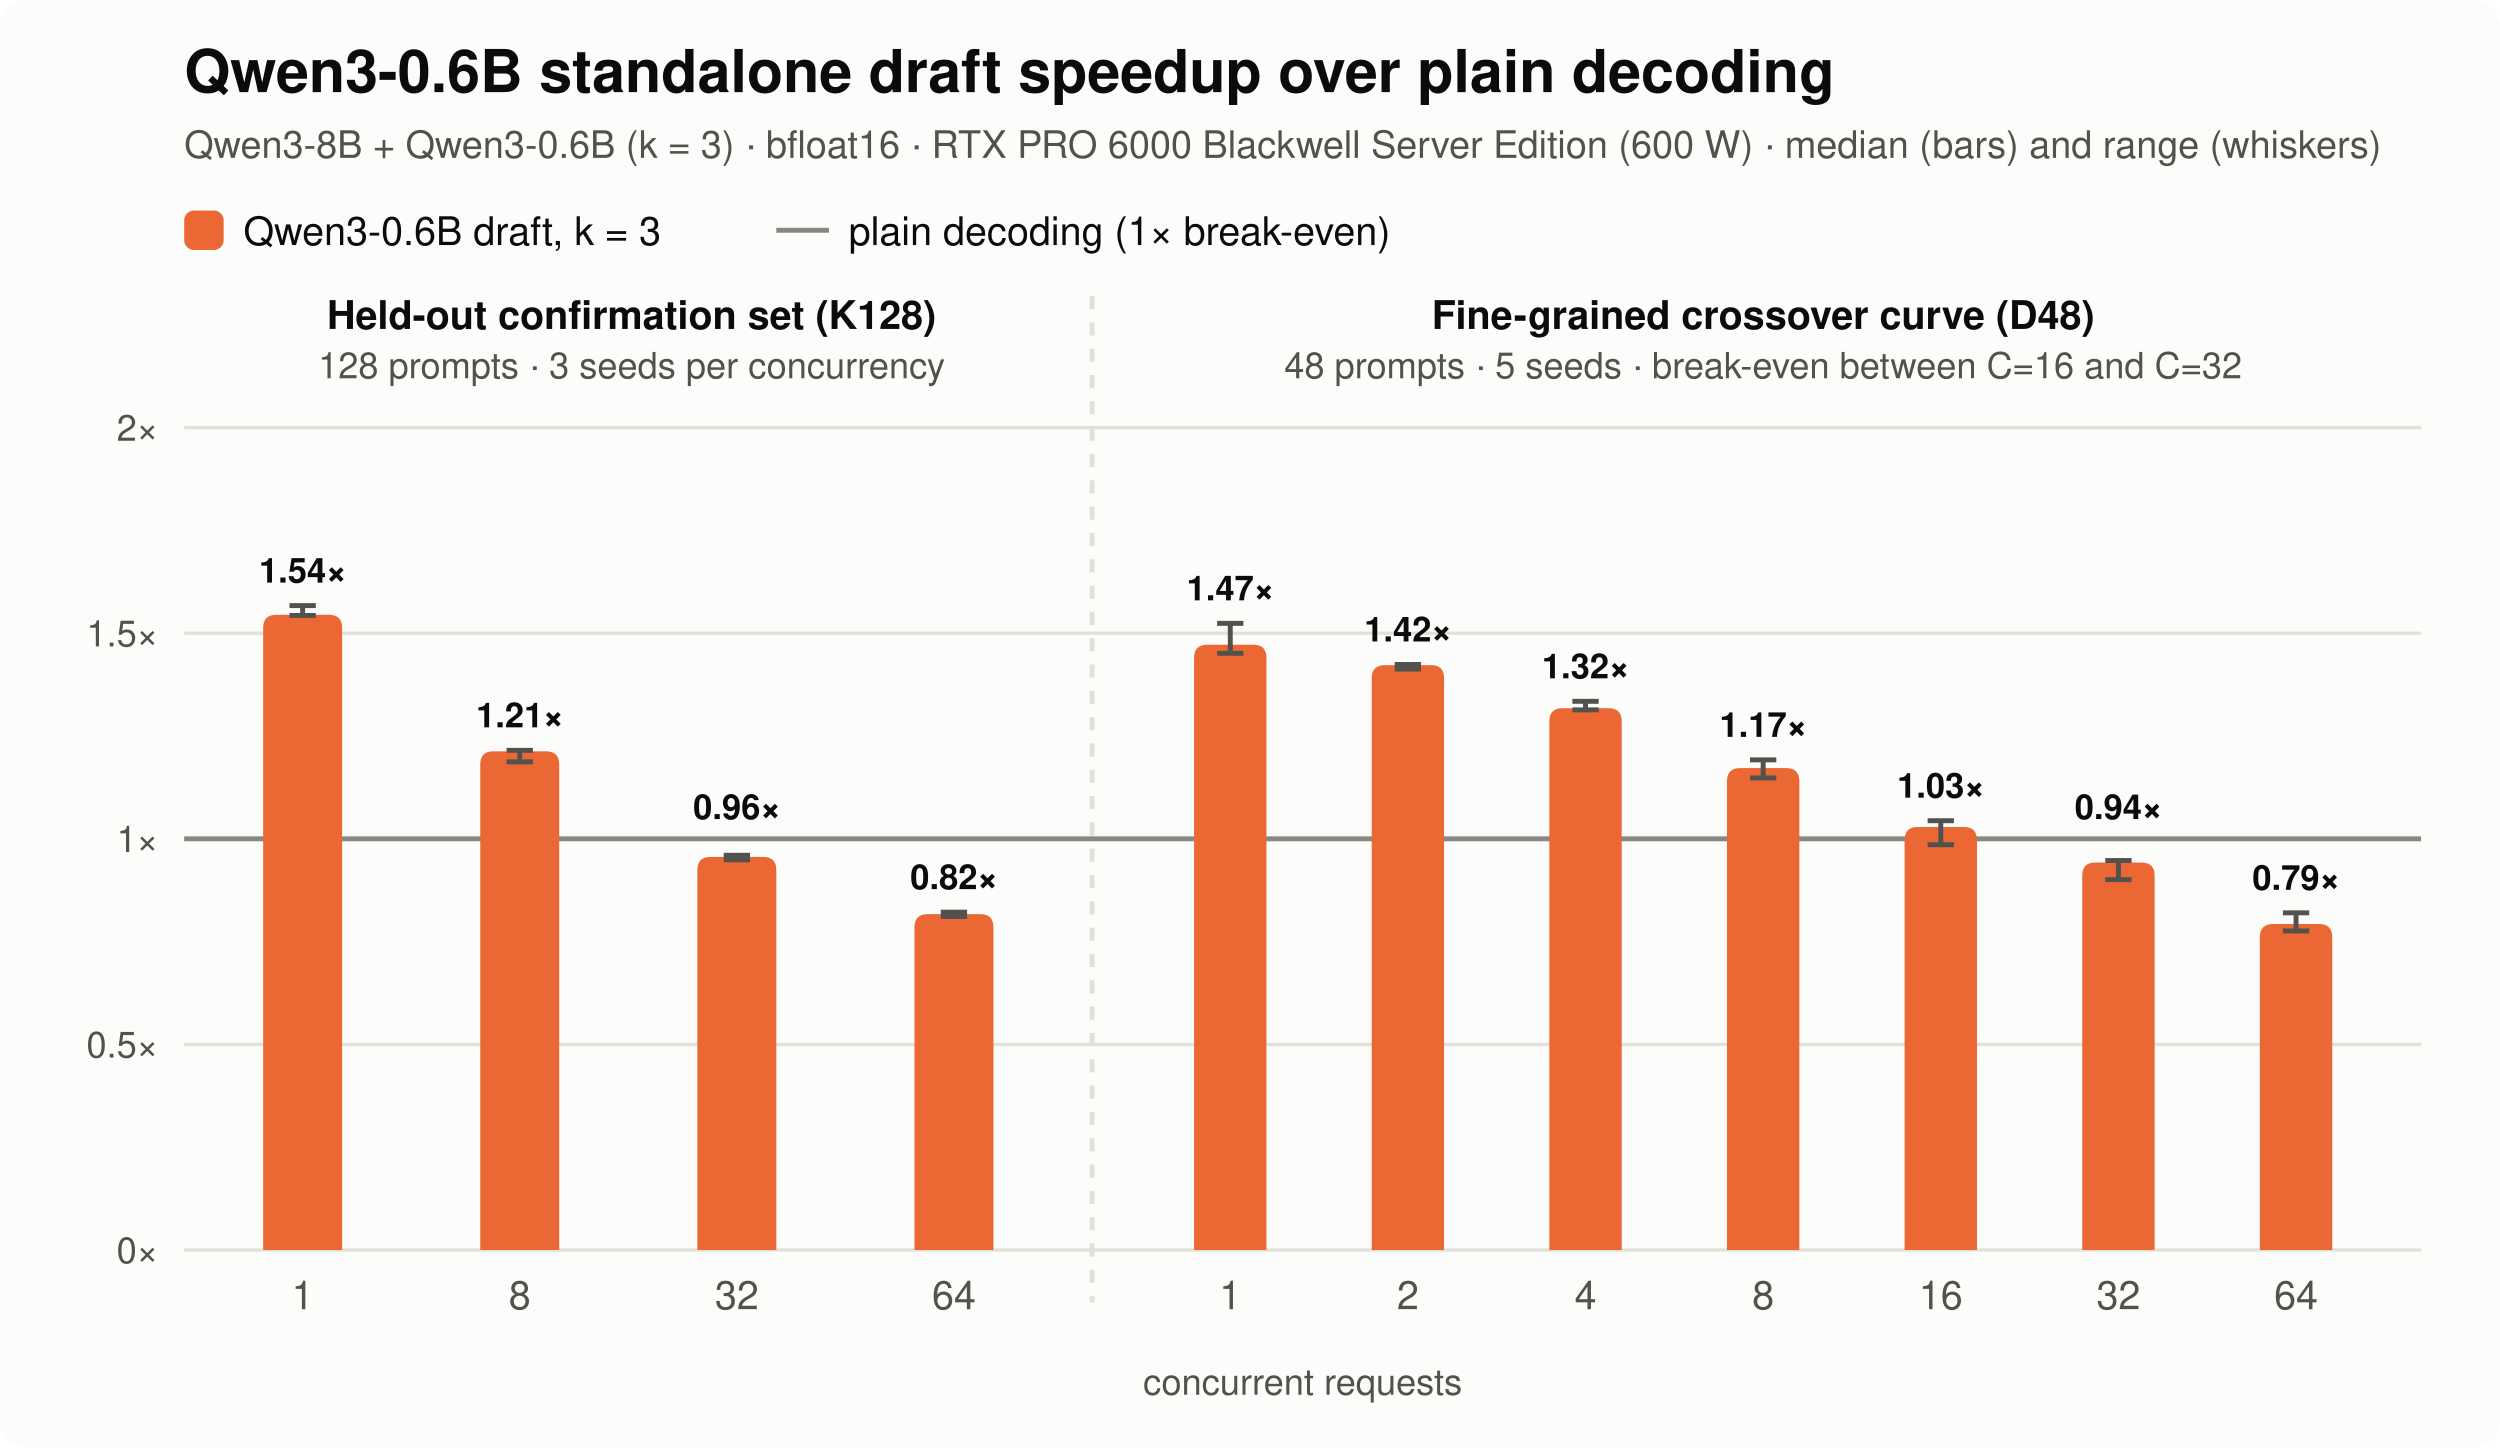
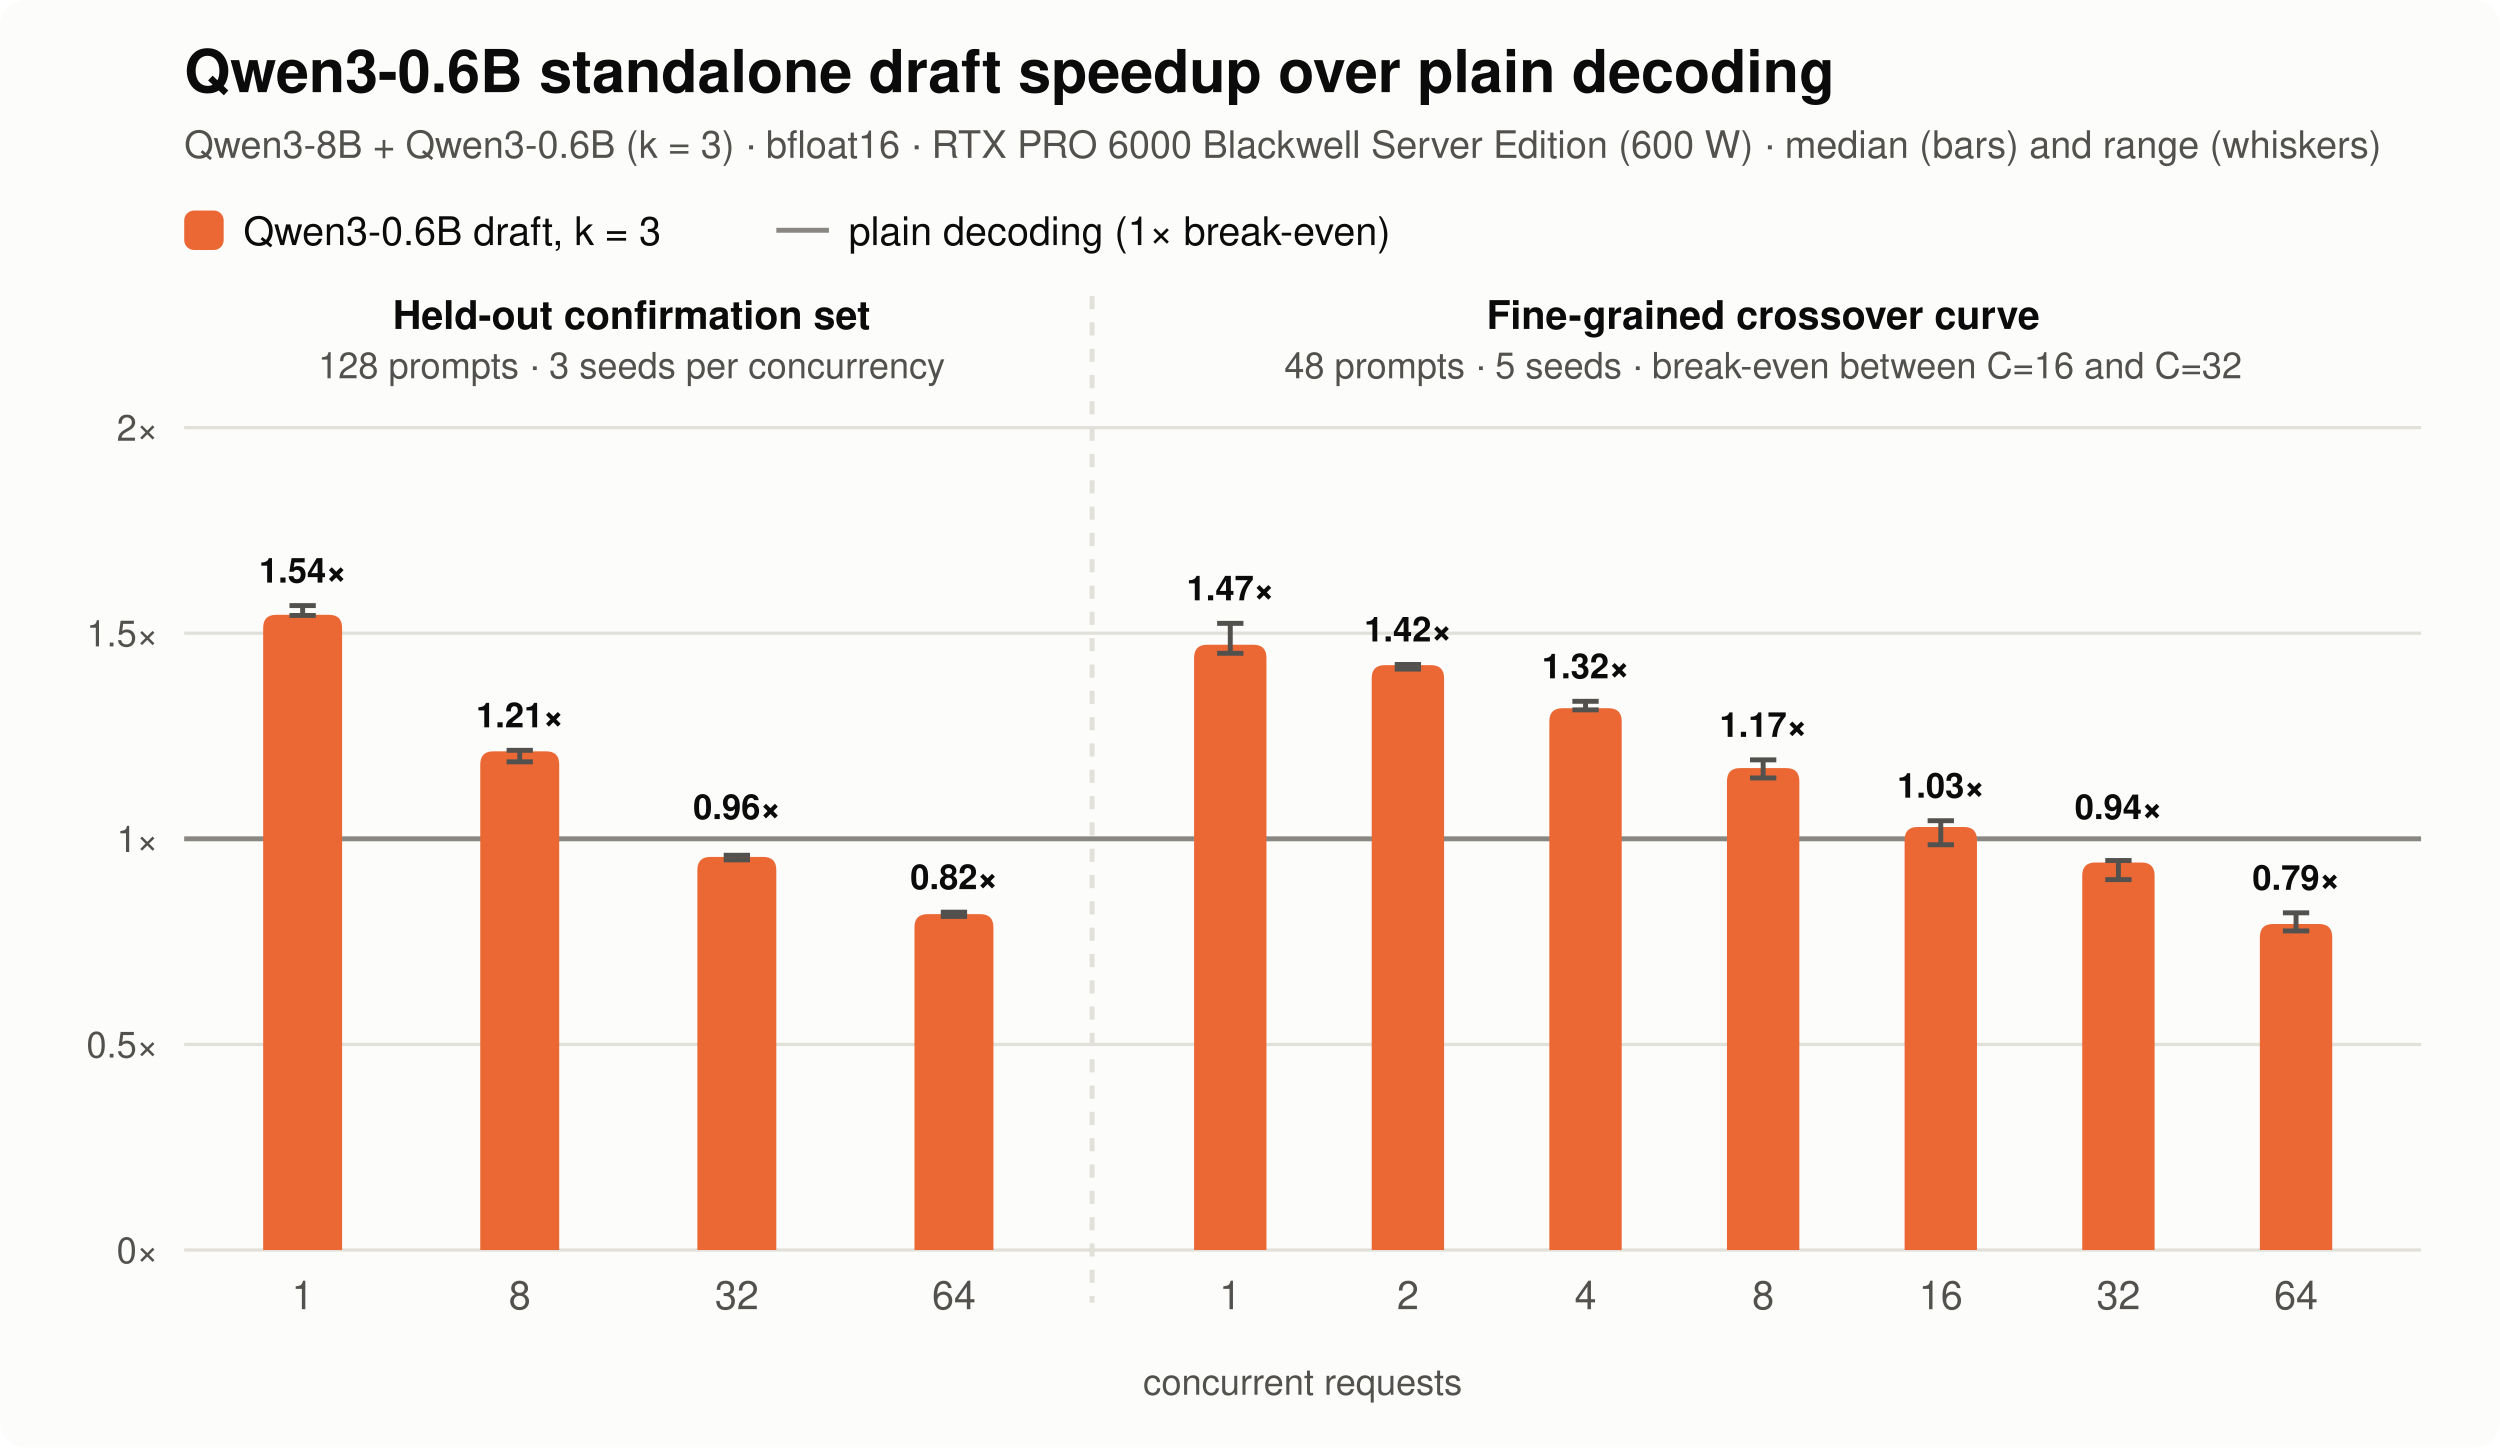
<svg xmlns="http://www.w3.org/2000/svg" viewBox="0 0 760 440" width="760" height="440" role="img">
  <rect width="760" height="440" fill="#fcfcfb" rx="8" />
  <text x="56.0" y="28.0" font-size="18" fill="#0b0b0b" text-anchor="start" font-weight="600" font-family="-apple-system, BlinkMacSystemFont, Segoe UI, Helvetica, Arial, sans-serif">Qwen3-0.6B standalone draft speedup over plain decoding</text>
  <text x="56.0" y="48.0" font-size="11.5" fill="#52514e" text-anchor="start" font-weight="normal" font-family="-apple-system, BlinkMacSystemFont, Segoe UI, Helvetica, Arial, sans-serif">Qwen3-8B + Qwen3-0.6B (k = 3) · bfloat16 · RTX PRO 6000 Blackwell Server Edition (600 W) · median (bars) and range (whiskers)</text>
  <rect x="56" y="64" width="12" height="12" rx="3" fill="#eb6834" />
  <text x="74.0" y="74.5" font-size="12" fill="#0b0b0b" text-anchor="start" font-weight="normal" font-family="-apple-system, BlinkMacSystemFont, Segoe UI, Helvetica, Arial, sans-serif">Qwen3-0.6B draft, k = 3</text>
  <line x1="236" y1="70" x2="252" y2="70" stroke="#898781" stroke-width="1.5" />
  <text x="258.0" y="74.5" font-size="12" fill="#0b0b0b" text-anchor="start" font-weight="normal" font-family="-apple-system, BlinkMacSystemFont, Segoe UI, Helvetica, Arial, sans-serif">plain decoding (1× break-even)</text>
-   <text x="192.0" y="100.0" font-size="12" fill="#0b0b0b" text-anchor="middle" font-weight="600" font-family="-apple-system, BlinkMacSystemFont, Segoe UI, Helvetica, Arial, sans-serif">Held-out confirmation set (K128)</text>
+   <text x="192.0" y="100.0" font-size="12" fill="#0b0b0b" text-anchor="middle" font-weight="600" font-family="-apple-system, BlinkMacSystemFont, Segoe UI, Helvetica, Arial, sans-serif">Held-out confirmation set</text>
  <text x="192.0" y="115.0" font-size="11" fill="#52514e" text-anchor="middle" font-weight="normal" font-family="-apple-system, BlinkMacSystemFont, Segoe UI, Helvetica, Arial, sans-serif">128 prompts · 3 seeds per concurrency</text>
-   <text x="536.0" y="100.0" font-size="12" fill="#0b0b0b" text-anchor="middle" font-weight="600" font-family="-apple-system, BlinkMacSystemFont, Segoe UI, Helvetica, Arial, sans-serif">Fine-grained crossover curve (D48)</text>
+   <text x="536.0" y="100.0" font-size="12" fill="#0b0b0b" text-anchor="middle" font-weight="600" font-family="-apple-system, BlinkMacSystemFont, Segoe UI, Helvetica, Arial, sans-serif">Fine-grained crossover curve</text>
  <text x="536.0" y="115.0" font-size="11" fill="#52514e" text-anchor="middle" font-weight="normal" font-family="-apple-system, BlinkMacSystemFont, Segoe UI, Helvetica, Arial, sans-serif">48 prompts · 5 seeds · break-even between C=16 and C=32</text>
  <line x1="56" y1="380.0" x2="736" y2="380.0" stroke="#e1e0d9" stroke-width="1" />
  <text x="48.0" y="384.0" font-size="11" fill="#52514e" text-anchor="end" font-weight="normal" font-family="-apple-system, BlinkMacSystemFont, Segoe UI, Helvetica, Arial, sans-serif">0×</text>
  <line x1="56" y1="317.5" x2="736" y2="317.5" stroke="#e1e0d9" stroke-width="1" />
  <text x="48.0" y="321.5" font-size="11" fill="#52514e" text-anchor="end" font-weight="normal" font-family="-apple-system, BlinkMacSystemFont, Segoe UI, Helvetica, Arial, sans-serif">0.5×</text>
  <line x1="56" y1="255.0" x2="736" y2="255.0" stroke="#e1e0d9" stroke-width="1" />
  <text x="48.0" y="259.0" font-size="11" fill="#52514e" text-anchor="end" font-weight="normal" font-family="-apple-system, BlinkMacSystemFont, Segoe UI, Helvetica, Arial, sans-serif">1×</text>
  <line x1="56" y1="192.5" x2="736" y2="192.5" stroke="#e1e0d9" stroke-width="1" />
  <text x="48.0" y="196.5" font-size="11" fill="#52514e" text-anchor="end" font-weight="normal" font-family="-apple-system, BlinkMacSystemFont, Segoe UI, Helvetica, Arial, sans-serif">1.5×</text>
  <line x1="56" y1="130.0" x2="736" y2="130.0" stroke="#e1e0d9" stroke-width="1" />
  <text x="48.0" y="134.0" font-size="11" fill="#52514e" text-anchor="end" font-weight="normal" font-family="-apple-system, BlinkMacSystemFont, Segoe UI, Helvetica, Arial, sans-serif">2×</text>
  <line x1="56" y1="255.0" x2="736" y2="255.0" stroke="#898781" stroke-width="1.5" />
  <line x1="332" y1="90" x2="332" y2="396" stroke="#e1e0d9" stroke-width="1.5" stroke-dasharray="4 4" />
  <path d="M80.0,380.0 V190.9 Q80.0,186.9 84.0,186.9 H100.0 Q104.0,186.9 104.0,190.9 V380.0 Z" fill="#eb6834" />
  <line x1="88.0" y1="187.1" x2="96.0" y2="187.1" stroke="#52514e" stroke-width="1.5" />
  <line x1="88.0" y1="184.1" x2="96.0" y2="184.1" stroke="#52514e" stroke-width="1.5" />
  <line x1="92.0" y1="184.1" x2="92.0" y2="187.1" stroke="#52514e" stroke-width="1.5" />
  <text x="92.0" y="177.1" font-size="10.5" fill="#0b0b0b" text-anchor="middle" font-weight="600" font-family="-apple-system, BlinkMacSystemFont, Segoe UI, Helvetica, Arial, sans-serif">1.54×</text>
  <text x="92.0" y="398.0" font-size="12" fill="#52514e" text-anchor="middle" font-weight="normal" font-family="-apple-system, BlinkMacSystemFont, Segoe UI, Helvetica, Arial, sans-serif">1</text>
  <path d="M146.0,380.0 V232.4 Q146.0,228.4 150.0,228.4 H166.0 Q170.0,228.4 170.0,232.4 V380.0 Z" fill="#eb6834" />
  <line x1="154.0" y1="231.6" x2="162.0" y2="231.6" stroke="#52514e" stroke-width="1.5" />
  <line x1="154.0" y1="228.1" x2="162.0" y2="228.1" stroke="#52514e" stroke-width="1.5" />
  <line x1="158.0" y1="228.1" x2="158.0" y2="231.6" stroke="#52514e" stroke-width="1.5" />
  <text x="158.0" y="221.1" font-size="10.5" fill="#0b0b0b" text-anchor="middle" font-weight="600" font-family="-apple-system, BlinkMacSystemFont, Segoe UI, Helvetica, Arial, sans-serif">1.21×</text>
  <text x="158.0" y="398.0" font-size="12" fill="#52514e" text-anchor="middle" font-weight="normal" font-family="-apple-system, BlinkMacSystemFont, Segoe UI, Helvetica, Arial, sans-serif">8</text>
  <path d="M212.0,380.0 V264.5 Q212.0,260.5 216.0,260.5 H232.0 Q236.0,260.5 236.0,264.5 V380.0 Z" fill="#eb6834" />
  <line x1="220.0" y1="261.4" x2="228.0" y2="261.4" stroke="#52514e" stroke-width="1.5" />
  <line x1="220.0" y1="260.0" x2="228.0" y2="260.0" stroke="#52514e" stroke-width="1.5" />
  <line x1="224.0" y1="260.0" x2="224.0" y2="261.4" stroke="#52514e" stroke-width="1.5" />
  <text x="224.0" y="249.0" font-size="10.5" fill="#0b0b0b" text-anchor="middle" font-weight="600" font-family="-apple-system, BlinkMacSystemFont, Segoe UI, Helvetica, Arial, sans-serif">0.96×</text>
  <text x="224.0" y="398.0" font-size="12" fill="#52514e" text-anchor="middle" font-weight="normal" font-family="-apple-system, BlinkMacSystemFont, Segoe UI, Helvetica, Arial, sans-serif">32</text>
  <path d="M278.0,380.0 V281.9 Q278.0,277.9 282.0,277.9 H298.0 Q302.0,277.9 302.0,281.9 V380.0 Z" fill="#eb6834" />
  <line x1="286.0" y1="278.6" x2="294.0" y2="278.6" stroke="#52514e" stroke-width="1.5" />
  <line x1="286.0" y1="277.3" x2="294.0" y2="277.3" stroke="#52514e" stroke-width="1.5" />
  <line x1="290.0" y1="277.3" x2="290.0" y2="278.6" stroke="#52514e" stroke-width="1.5" />
  <text x="290.0" y="270.3" font-size="10.5" fill="#0b0b0b" text-anchor="middle" font-weight="600" font-family="-apple-system, BlinkMacSystemFont, Segoe UI, Helvetica, Arial, sans-serif">0.82×</text>
  <text x="290.0" y="398.0" font-size="12" fill="#52514e" text-anchor="middle" font-weight="normal" font-family="-apple-system, BlinkMacSystemFont, Segoe UI, Helvetica, Arial, sans-serif">64</text>
  <path d="M363.0,380.0 V200.0 Q363.0,196.0 367.0,196.0 H381.0 Q385.0,196.0 385.0,200.0 V380.0 Z" fill="#eb6834" />
  <line x1="370.0" y1="198.6" x2="378.0" y2="198.6" stroke="#52514e" stroke-width="1.5" />
  <line x1="370.0" y1="189.5" x2="378.0" y2="189.5" stroke="#52514e" stroke-width="1.5" />
  <line x1="374.0" y1="189.5" x2="374.0" y2="198.6" stroke="#52514e" stroke-width="1.5" />
  <text x="374.0" y="182.5" font-size="10.5" fill="#0b0b0b" text-anchor="middle" font-weight="600" font-family="-apple-system, BlinkMacSystemFont, Segoe UI, Helvetica, Arial, sans-serif">1.47×</text>
  <text x="374.0" y="398.0" font-size="12" fill="#52514e" text-anchor="middle" font-weight="normal" font-family="-apple-system, BlinkMacSystemFont, Segoe UI, Helvetica, Arial, sans-serif">1</text>
  <path d="M417.0,380.0 V206.2 Q417.0,202.2 421.0,202.2 H435.0 Q439.0,202.2 439.0,206.2 V380.0 Z" fill="#eb6834" />
  <line x1="424.0" y1="203.4" x2="432.0" y2="203.4" stroke="#52514e" stroke-width="1.5" />
  <line x1="424.0" y1="202.0" x2="432.0" y2="202.0" stroke="#52514e" stroke-width="1.5" />
  <line x1="428.0" y1="202.0" x2="428.0" y2="203.4" stroke="#52514e" stroke-width="1.5" />
  <text x="428.0" y="195.0" font-size="10.5" fill="#0b0b0b" text-anchor="middle" font-weight="600" font-family="-apple-system, BlinkMacSystemFont, Segoe UI, Helvetica, Arial, sans-serif">1.42×</text>
  <text x="428.0" y="398.0" font-size="12" fill="#52514e" text-anchor="middle" font-weight="normal" font-family="-apple-system, BlinkMacSystemFont, Segoe UI, Helvetica, Arial, sans-serif">2</text>
  <path d="M471.0,380.0 V219.3 Q471.0,215.3 475.0,215.3 H489.0 Q493.0,215.3 493.0,219.3 V380.0 Z" fill="#eb6834" />
  <line x1="478.0" y1="215.8" x2="486.0" y2="215.8" stroke="#52514e" stroke-width="1.5" />
  <line x1="478.0" y1="213.2" x2="486.0" y2="213.2" stroke="#52514e" stroke-width="1.5" />
  <line x1="482.0" y1="213.2" x2="482.0" y2="215.8" stroke="#52514e" stroke-width="1.5" />
  <text x="482.0" y="206.2" font-size="10.5" fill="#0b0b0b" text-anchor="middle" font-weight="600" font-family="-apple-system, BlinkMacSystemFont, Segoe UI, Helvetica, Arial, sans-serif">1.32×</text>
  <text x="482.0" y="398.0" font-size="12" fill="#52514e" text-anchor="middle" font-weight="normal" font-family="-apple-system, BlinkMacSystemFont, Segoe UI, Helvetica, Arial, sans-serif">4</text>
  <path d="M525.0,380.0 V237.5 Q525.0,233.5 529.0,233.5 H543.0 Q547.0,233.5 547.0,237.5 V380.0 Z" fill="#eb6834" />
  <line x1="532.0" y1="236.5" x2="540.0" y2="236.5" stroke="#52514e" stroke-width="1.5" />
  <line x1="532.0" y1="231.0" x2="540.0" y2="231.0" stroke="#52514e" stroke-width="1.5" />
  <line x1="536.0" y1="231.0" x2="536.0" y2="236.5" stroke="#52514e" stroke-width="1.5" />
  <text x="536.0" y="224.0" font-size="10.5" fill="#0b0b0b" text-anchor="middle" font-weight="600" font-family="-apple-system, BlinkMacSystemFont, Segoe UI, Helvetica, Arial, sans-serif">1.17×</text>
  <text x="536.0" y="398.0" font-size="12" fill="#52514e" text-anchor="middle" font-weight="normal" font-family="-apple-system, BlinkMacSystemFont, Segoe UI, Helvetica, Arial, sans-serif">8</text>
  <path d="M579.0,380.0 V255.4 Q579.0,251.4 583.0,251.4 H597.0 Q601.0,251.4 601.0,255.4 V380.0 Z" fill="#eb6834" />
  <line x1="586.0" y1="256.8" x2="594.0" y2="256.8" stroke="#52514e" stroke-width="1.5" />
  <line x1="586.0" y1="249.5" x2="594.0" y2="249.5" stroke="#52514e" stroke-width="1.5" />
  <line x1="590.0" y1="249.5" x2="590.0" y2="256.8" stroke="#52514e" stroke-width="1.5" />
  <text x="590.0" y="242.5" font-size="10.5" fill="#0b0b0b" text-anchor="middle" font-weight="600" font-family="-apple-system, BlinkMacSystemFont, Segoe UI, Helvetica, Arial, sans-serif">1.03×</text>
  <text x="590.0" y="398.0" font-size="12" fill="#52514e" text-anchor="middle" font-weight="normal" font-family="-apple-system, BlinkMacSystemFont, Segoe UI, Helvetica, Arial, sans-serif">16</text>
  <path d="M633.0,380.0 V266.2 Q633.0,262.2 637.0,262.2 H651.0 Q655.0,262.2 655.0,266.2 V380.0 Z" fill="#eb6834" />
  <line x1="640.0" y1="267.4" x2="648.0" y2="267.4" stroke="#52514e" stroke-width="1.5" />
  <line x1="640.0" y1="261.6" x2="648.0" y2="261.6" stroke="#52514e" stroke-width="1.5" />
  <line x1="644.0" y1="261.6" x2="644.0" y2="267.4" stroke="#52514e" stroke-width="1.5" />
  <text x="644.0" y="249.0" font-size="10.5" fill="#0b0b0b" text-anchor="middle" font-weight="600" font-family="-apple-system, BlinkMacSystemFont, Segoe UI, Helvetica, Arial, sans-serif">0.94×</text>
  <text x="644.0" y="398.0" font-size="12" fill="#52514e" text-anchor="middle" font-weight="normal" font-family="-apple-system, BlinkMacSystemFont, Segoe UI, Helvetica, Arial, sans-serif">32</text>
  <path d="M687.0,380.0 V284.9 Q687.0,280.9 691.0,280.9 H705.0 Q709.0,280.9 709.0,284.9 V380.0 Z" fill="#eb6834" />
  <line x1="694.0" y1="283.0" x2="702.0" y2="283.0" stroke="#52514e" stroke-width="1.5" />
  <line x1="694.0" y1="277.5" x2="702.0" y2="277.5" stroke="#52514e" stroke-width="1.5" />
  <line x1="698.0" y1="277.5" x2="698.0" y2="283.0" stroke="#52514e" stroke-width="1.5" />
  <text x="698.0" y="270.5" font-size="10.5" fill="#0b0b0b" text-anchor="middle" font-weight="600" font-family="-apple-system, BlinkMacSystemFont, Segoe UI, Helvetica, Arial, sans-serif">0.79×</text>
  <text x="698.0" y="398.0" font-size="12" fill="#52514e" text-anchor="middle" font-weight="normal" font-family="-apple-system, BlinkMacSystemFont, Segoe UI, Helvetica, Arial, sans-serif">64</text>
  <text x="396.0" y="424.0" font-size="11" fill="#52514e" text-anchor="middle" font-weight="normal" font-family="-apple-system, BlinkMacSystemFont, Segoe UI, Helvetica, Arial, sans-serif">concurrent requests</text>
</svg>
